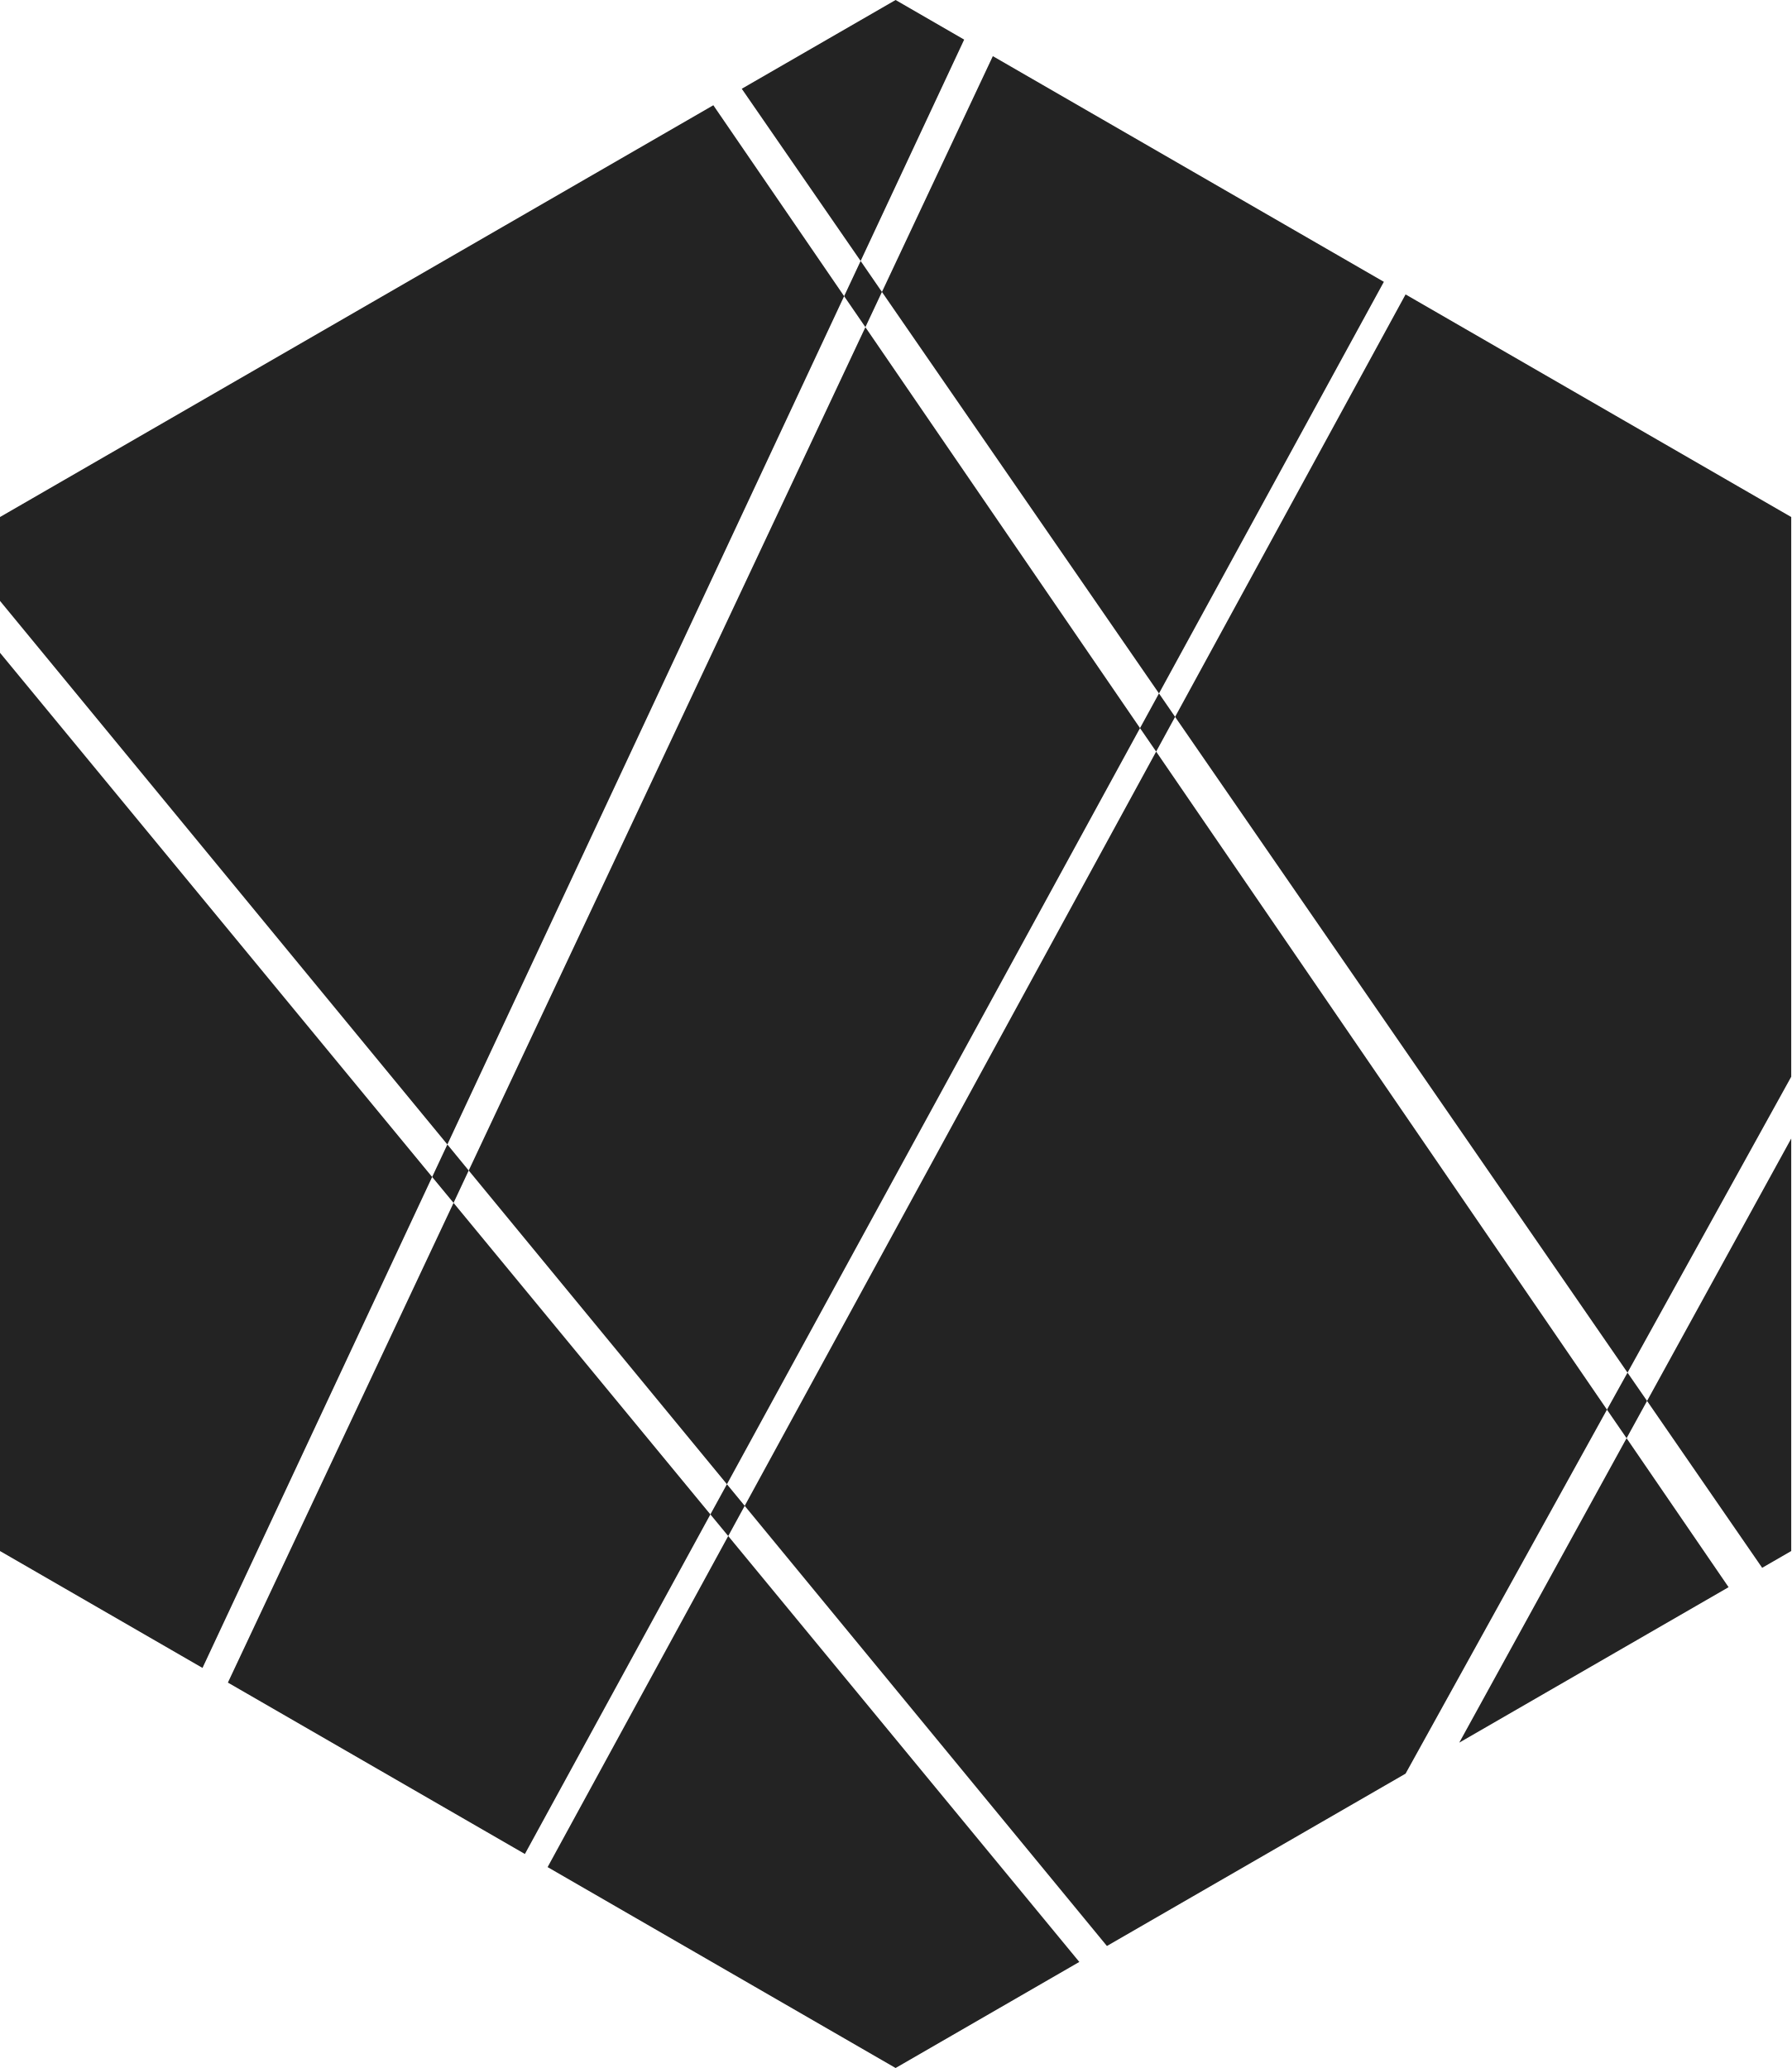
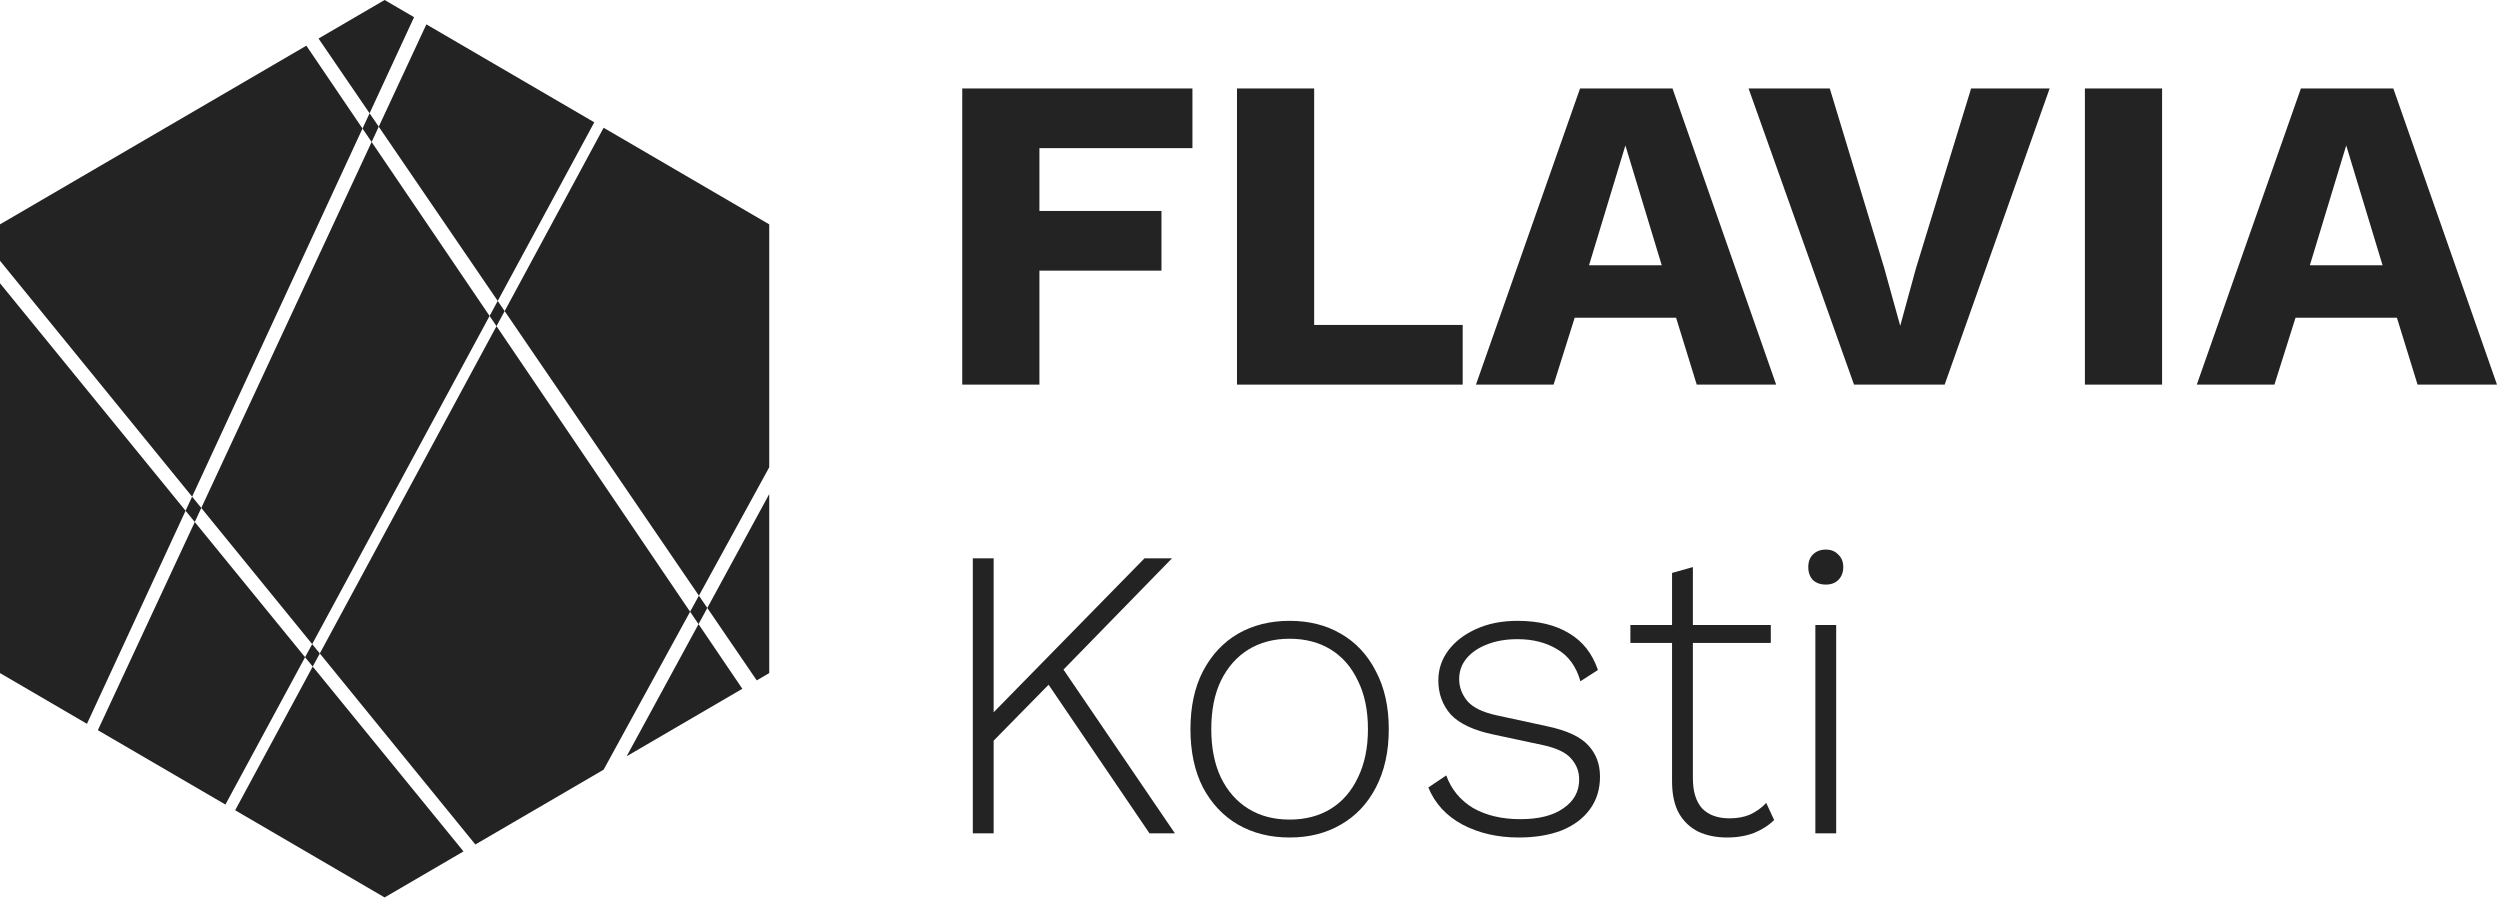
- <svg xmlns="http://www.w3.org/2000/svg" fill="#232323" id="Layer_1" data-name="Layer 1" viewBox="0 0 886.76 1023.94">
-   <polygon class="cls-1" points="213.94 582.76 100.25 825.85 0 767.97 0 323.21 213.94 582.76" />
-   <polygon class="cls-1" points="271.1 924.47 360.51 760.54 534.32 971.42 443.37 1023.94 271.1 924.47" />
-   <polygon class="cls-1" points="722.42 862.84 805.25 712.1 855.75 785.87 722.42 862.84" />
-   <polygon class="cls-1" points="795.54 697.97 805.71 679.64 815.39 693.65 805.25 712.1 795.54 697.97" />
-   <polygon class="cls-1" points="232.04 579.56 224.53 595.59 213.94 582.76 221.47 566.67 232.04 579.56" />
-   <polygon class="cls-1" points="224.53 595.59 351.68 749.84 259.85 917.98 112.82 833.11 224.53 595.59" />
-   <polygon class="cls-1" points="359.87 734.89 368.67 745.59 360.51 760.54 351.68 749.84 359.87 734.89" />
-   <polygon class="cls-1" points="359.87 734.89 232.04 579.56 428.42 162.01 564.37 360.51 359.87 734.89" />
-   <polygon class="cls-1" points="368.67 745.59 572.36 372.14 795.54 697.97 695.84 878.19 547.99 963.53 368.67 745.59" />
-   <polygon class="cls-1" points="353.14 52.11 417.89 146.65 221.47 566.67 0 297.53 0 256 353.14 52.11" />
-   <polygon class="cls-1" points="426.06 129.22 436.61 144.55 428.42 161.98 417.89 146.65 426.06 129.22" />
-   <polygon class="cls-1" points="477.32 19.61 426.06 129.22 367.21 43.95 443.37 0 477.32 19.61" />
-   <polygon class="cls-1" points="573.76 343.34 581.74 354.94 572.36 372.14 564.37 360.51 573.76 343.34" />
-   <polygon class="cls-1" points="685.09 139.54 573.76 343.34 436.61 144.55 491.51 27.8 685.09 139.54" />
-   <polygon class="cls-1" points="886.76 256 886.76 533.13 805.71 679.64 581.74 354.94 695.84 145.78 886.76 256" />
-   <polygon class="cls-1" points="872.37 776.28 815.39 693.65 886.76 563.73 886.76 767.97 872.37 776.28" />
+ <svg xmlns="http://www.w3.org/2000/svg" width="78" height="28" viewBox="0 0 78 28" fill="none">
+   <path d="M37.204 4.622H32.43V6.582H36.238V8.444H32.43V12H30.022V2.76H37.204V4.622Z" fill="#232323" />
+   <path d="M41.002 10.138H45.636V12H38.594V2.76H41.002V10.138Z" fill="#232323" />
+   <path d="M55.416 12H52.938L52.294 9.914H49.13L48.472 12H46.05L49.298 2.76H52.182L55.416 12ZM49.578 8.276H51.846L50.712 4.538L49.578 8.276Z" fill="#232323" />
+   <path d="M63.949 2.76L60.673 12H57.845L54.555 2.76H57.089L58.783 8.346L59.287 10.166L59.777 8.374L61.499 2.76H63.949Z" fill="#232323" />
+   <path d="M67.457 2.76V12H65.049V2.76H67.457Z" fill="#232323" />
+   <path d="M77.906 12H75.428L74.784 9.914H71.62L70.962 12H68.54L71.788 2.76H74.672L77.906 12ZM72.068 8.276H74.336L73.202 4.538L72.068 8.276Z" fill="#232323" />
+   <path d="M36.566 17.42L32.978 21.099L32.874 21.203L30.664 23.452V22.568L35.708 17.42H36.566ZM31.002 17.42V26H30.352V17.42H31.002ZM33.03 20.67L36.657 26H35.864L32.51 21.06L33.03 20.67Z" fill="#232323" />
+   <path d="M40.236 19.37C40.842 19.37 41.375 19.504 41.835 19.773C42.303 20.042 42.667 20.432 42.927 20.943C43.195 21.446 43.33 22.048 43.33 22.75C43.33 23.452 43.195 24.059 42.927 24.57C42.667 25.073 42.303 25.458 41.835 25.727C41.375 25.996 40.842 26.13 40.236 26.13C39.629 26.13 39.092 25.996 38.624 25.727C38.164 25.458 37.8 25.073 37.532 24.57C37.272 24.059 37.142 23.452 37.142 22.75C37.142 22.048 37.272 21.446 37.532 20.943C37.8 20.432 38.164 20.042 38.624 19.773C39.092 19.504 39.629 19.37 40.236 19.37ZM40.236 19.929C39.742 19.929 39.313 20.042 38.949 20.267C38.585 20.492 38.299 20.817 38.091 21.242C37.891 21.658 37.792 22.161 37.792 22.75C37.792 23.331 37.891 23.833 38.091 24.258C38.299 24.683 38.585 25.008 38.949 25.233C39.313 25.458 39.742 25.571 40.236 25.571C40.73 25.571 41.159 25.458 41.523 25.233C41.887 25.008 42.168 24.683 42.368 24.258C42.576 23.833 42.68 23.331 42.68 22.75C42.68 22.161 42.576 21.658 42.368 21.242C42.168 20.817 41.887 20.492 41.523 20.267C41.159 20.042 40.73 19.929 40.236 19.929Z" fill="#232323" />
+   <path d="M47.385 26.13C46.727 26.13 46.142 25.996 45.63 25.727C45.128 25.458 44.772 25.073 44.564 24.57L45.123 24.193C45.279 24.626 45.557 24.964 45.955 25.207C46.363 25.441 46.857 25.558 47.437 25.558C48.009 25.558 48.456 25.445 48.776 25.22C49.106 24.995 49.27 24.696 49.27 24.323C49.27 24.072 49.188 23.855 49.023 23.673C48.867 23.482 48.568 23.339 48.126 23.244L46.605 22.919C45.981 22.789 45.535 22.581 45.266 22.295C45.006 22 44.876 21.645 44.876 21.229C44.876 20.882 44.98 20.57 45.188 20.293C45.396 20.016 45.682 19.795 46.046 19.63C46.419 19.457 46.852 19.37 47.346 19.37C47.996 19.37 48.534 19.5 48.958 19.76C49.383 20.011 49.682 20.393 49.855 20.904L49.309 21.255C49.179 20.796 48.937 20.462 48.581 20.254C48.235 20.046 47.823 19.942 47.346 19.942C46.982 19.942 46.662 19.998 46.384 20.111C46.116 20.215 45.903 20.362 45.747 20.553C45.6 20.735 45.526 20.947 45.526 21.19C45.526 21.441 45.613 21.671 45.786 21.879C45.96 22.078 46.267 22.226 46.709 22.321L48.269 22.659C48.885 22.789 49.314 22.988 49.556 23.257C49.799 23.517 49.92 23.842 49.92 24.232C49.92 24.622 49.816 24.96 49.608 25.246C49.4 25.532 49.106 25.753 48.724 25.909C48.343 26.056 47.897 26.13 47.385 26.13Z" fill="#232323" />
+   <path d="M52.818 17.693V24.284C52.818 24.691 52.913 25.003 53.104 25.22C53.303 25.428 53.589 25.532 53.962 25.532C54.205 25.532 54.417 25.493 54.599 25.415C54.79 25.328 54.959 25.207 55.106 25.051L55.353 25.584C55.188 25.749 54.98 25.883 54.729 25.987C54.478 26.082 54.196 26.13 53.884 26.13C53.546 26.13 53.247 26.069 52.987 25.948C52.727 25.818 52.523 25.623 52.376 25.363C52.237 25.103 52.168 24.774 52.168 24.375V17.875L52.818 17.693ZM55.249 19.5V20.059H50.868V19.5H55.249Z" fill="#232323" />
+   <path d="M56.964 18.239C56.8 18.239 56.665 18.191 56.561 18.096C56.466 17.992 56.418 17.858 56.418 17.693C56.418 17.528 56.466 17.398 56.561 17.303C56.665 17.199 56.8 17.147 56.964 17.147C57.129 17.147 57.259 17.199 57.354 17.303C57.458 17.398 57.51 17.528 57.51 17.693C57.51 17.858 57.458 17.992 57.354 18.096C57.259 18.191 57.129 18.239 56.964 18.239ZM57.289 19.5V26H56.639V19.5H57.289Z" fill="#232323" />
+   <path d="M5.79 15.936L2.713 22.583L0 21V8.838L5.79 15.936Z" fill="#232323" />
+   <path d="M7.337 25.28L9.757 20.797L14.461 26.564L12 28L7.337 25.28Z" fill="#232323" />
+   <path d="M19.552 23.595L21.794 19.473L23.161 21.49L19.552 23.595Z" fill="#232323" />
+   <path d="M21.531 19.086L21.806 18.585L22.068 18.968L21.794 19.473L21.531 19.086Z" fill="#232323" />
+   <path d="M6.28 15.848L6.077 16.287L5.79 15.936L5.994 15.496L6.28 15.848Z" fill="#232323" />
+   <path d="M6.077 16.287L9.518 20.505L7.033 25.102L3.053 22.782L6.077 16.287Z" fill="#232323" />
+   <path d="M9.74 20.096L9.978 20.388L9.757 20.797L9.518 20.505L9.74 20.096Z" fill="#232323" />
+   <path d="M9.74 20.096L6.28 15.848L11.595 4.43L15.275 9.858L9.74 20.096Z" fill="#232323" />
+   <path d="M9.978 20.388L15.491 10.176L21.531 19.086L18.833 24.014L14.831 26.348L9.978 20.388Z" fill="#232323" />
+   <path d="M9.558 1.425L11.31 4.01L5.994 15.496L0 8.136V7L9.558 1.425Z" fill="#232323" />
+   <path d="M11.531 3.534L11.817 3.953L11.595 4.43L11.31 4.01L11.531 3.534Z" fill="#232323" />
+   <path d="M12.919 0.536L11.531 3.534L9.938 1.202L12 0L12.919 0.536Z" fill="#232323" />
+   <path d="M15.529 9.389L15.745 9.706L15.491 10.176L15.275 9.858L15.529 9.389Z" fill="#232323" />
+   <path d="M18.542 3.816L15.529 9.389L11.817 3.953L13.303 0.76L18.542 3.816Z" fill="#232323" />
+   <path d="M24 7V14.579L21.806 18.585L15.745 9.706L18.833 3.986L24 7Z" fill="#232323" />
+   <path d="M23.61 21.228L22.068 18.968L24 15.415V21L23.61 21.228Z" fill="#232323" />
</svg>
